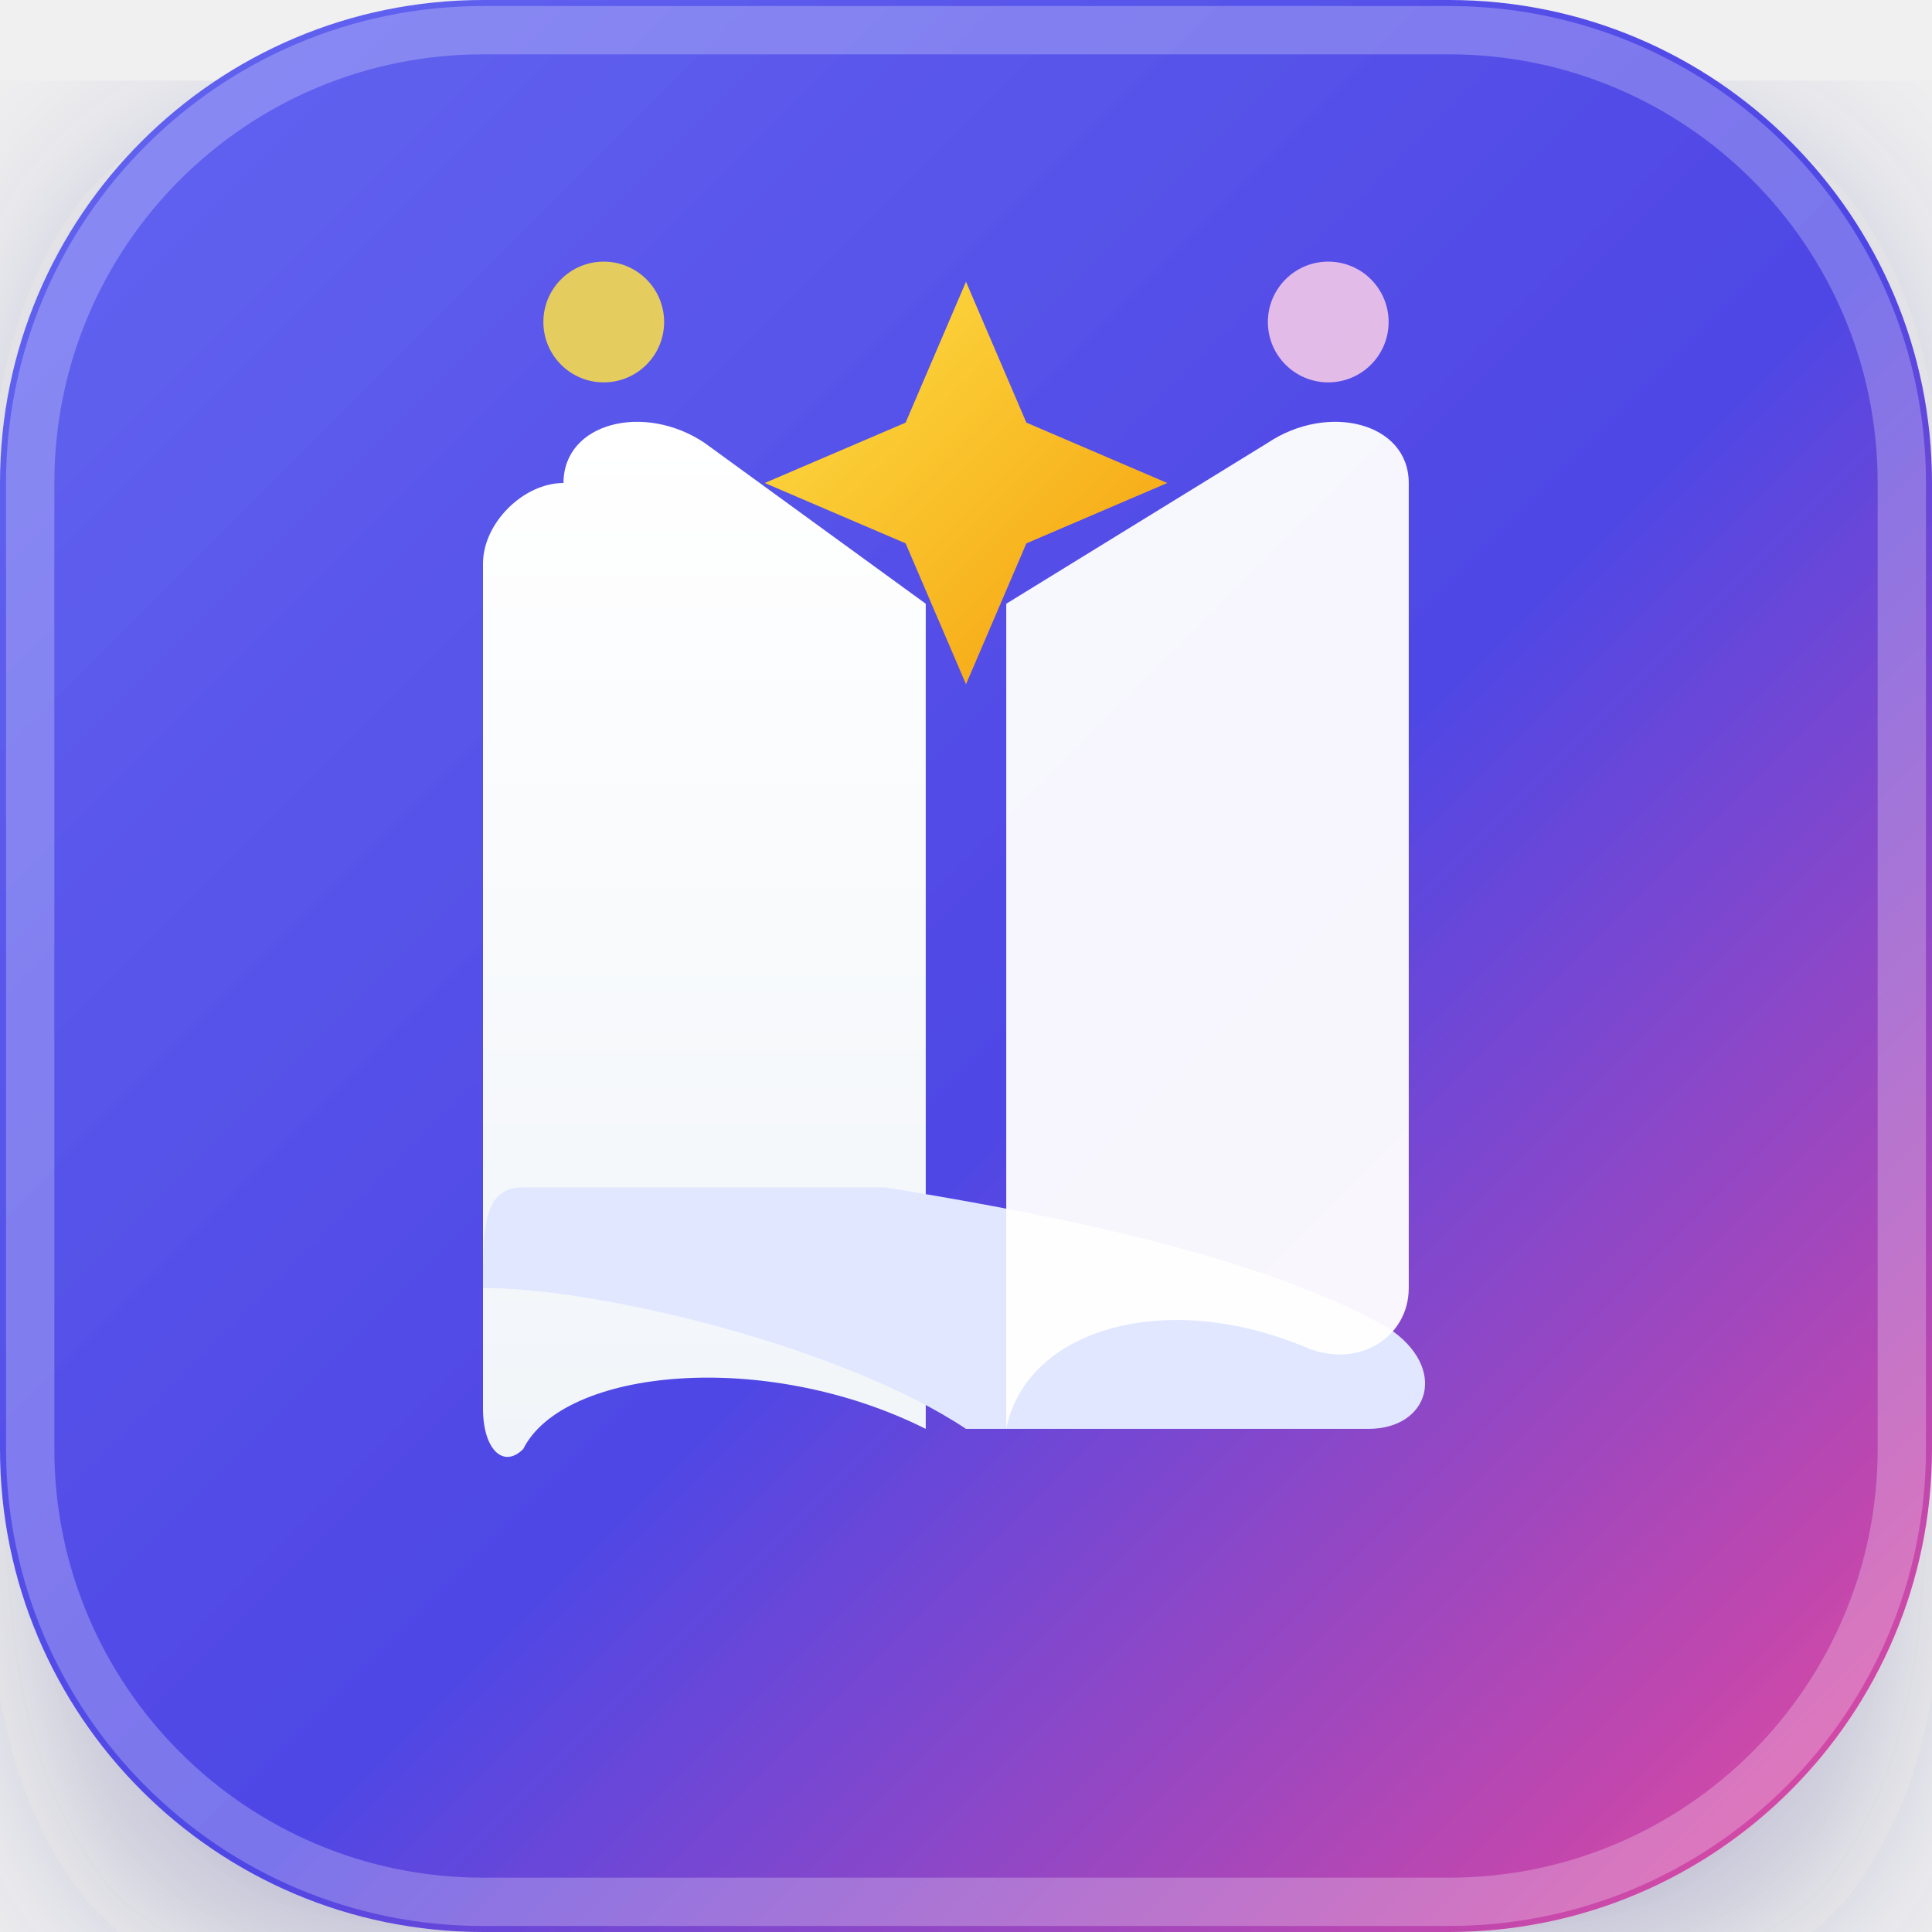
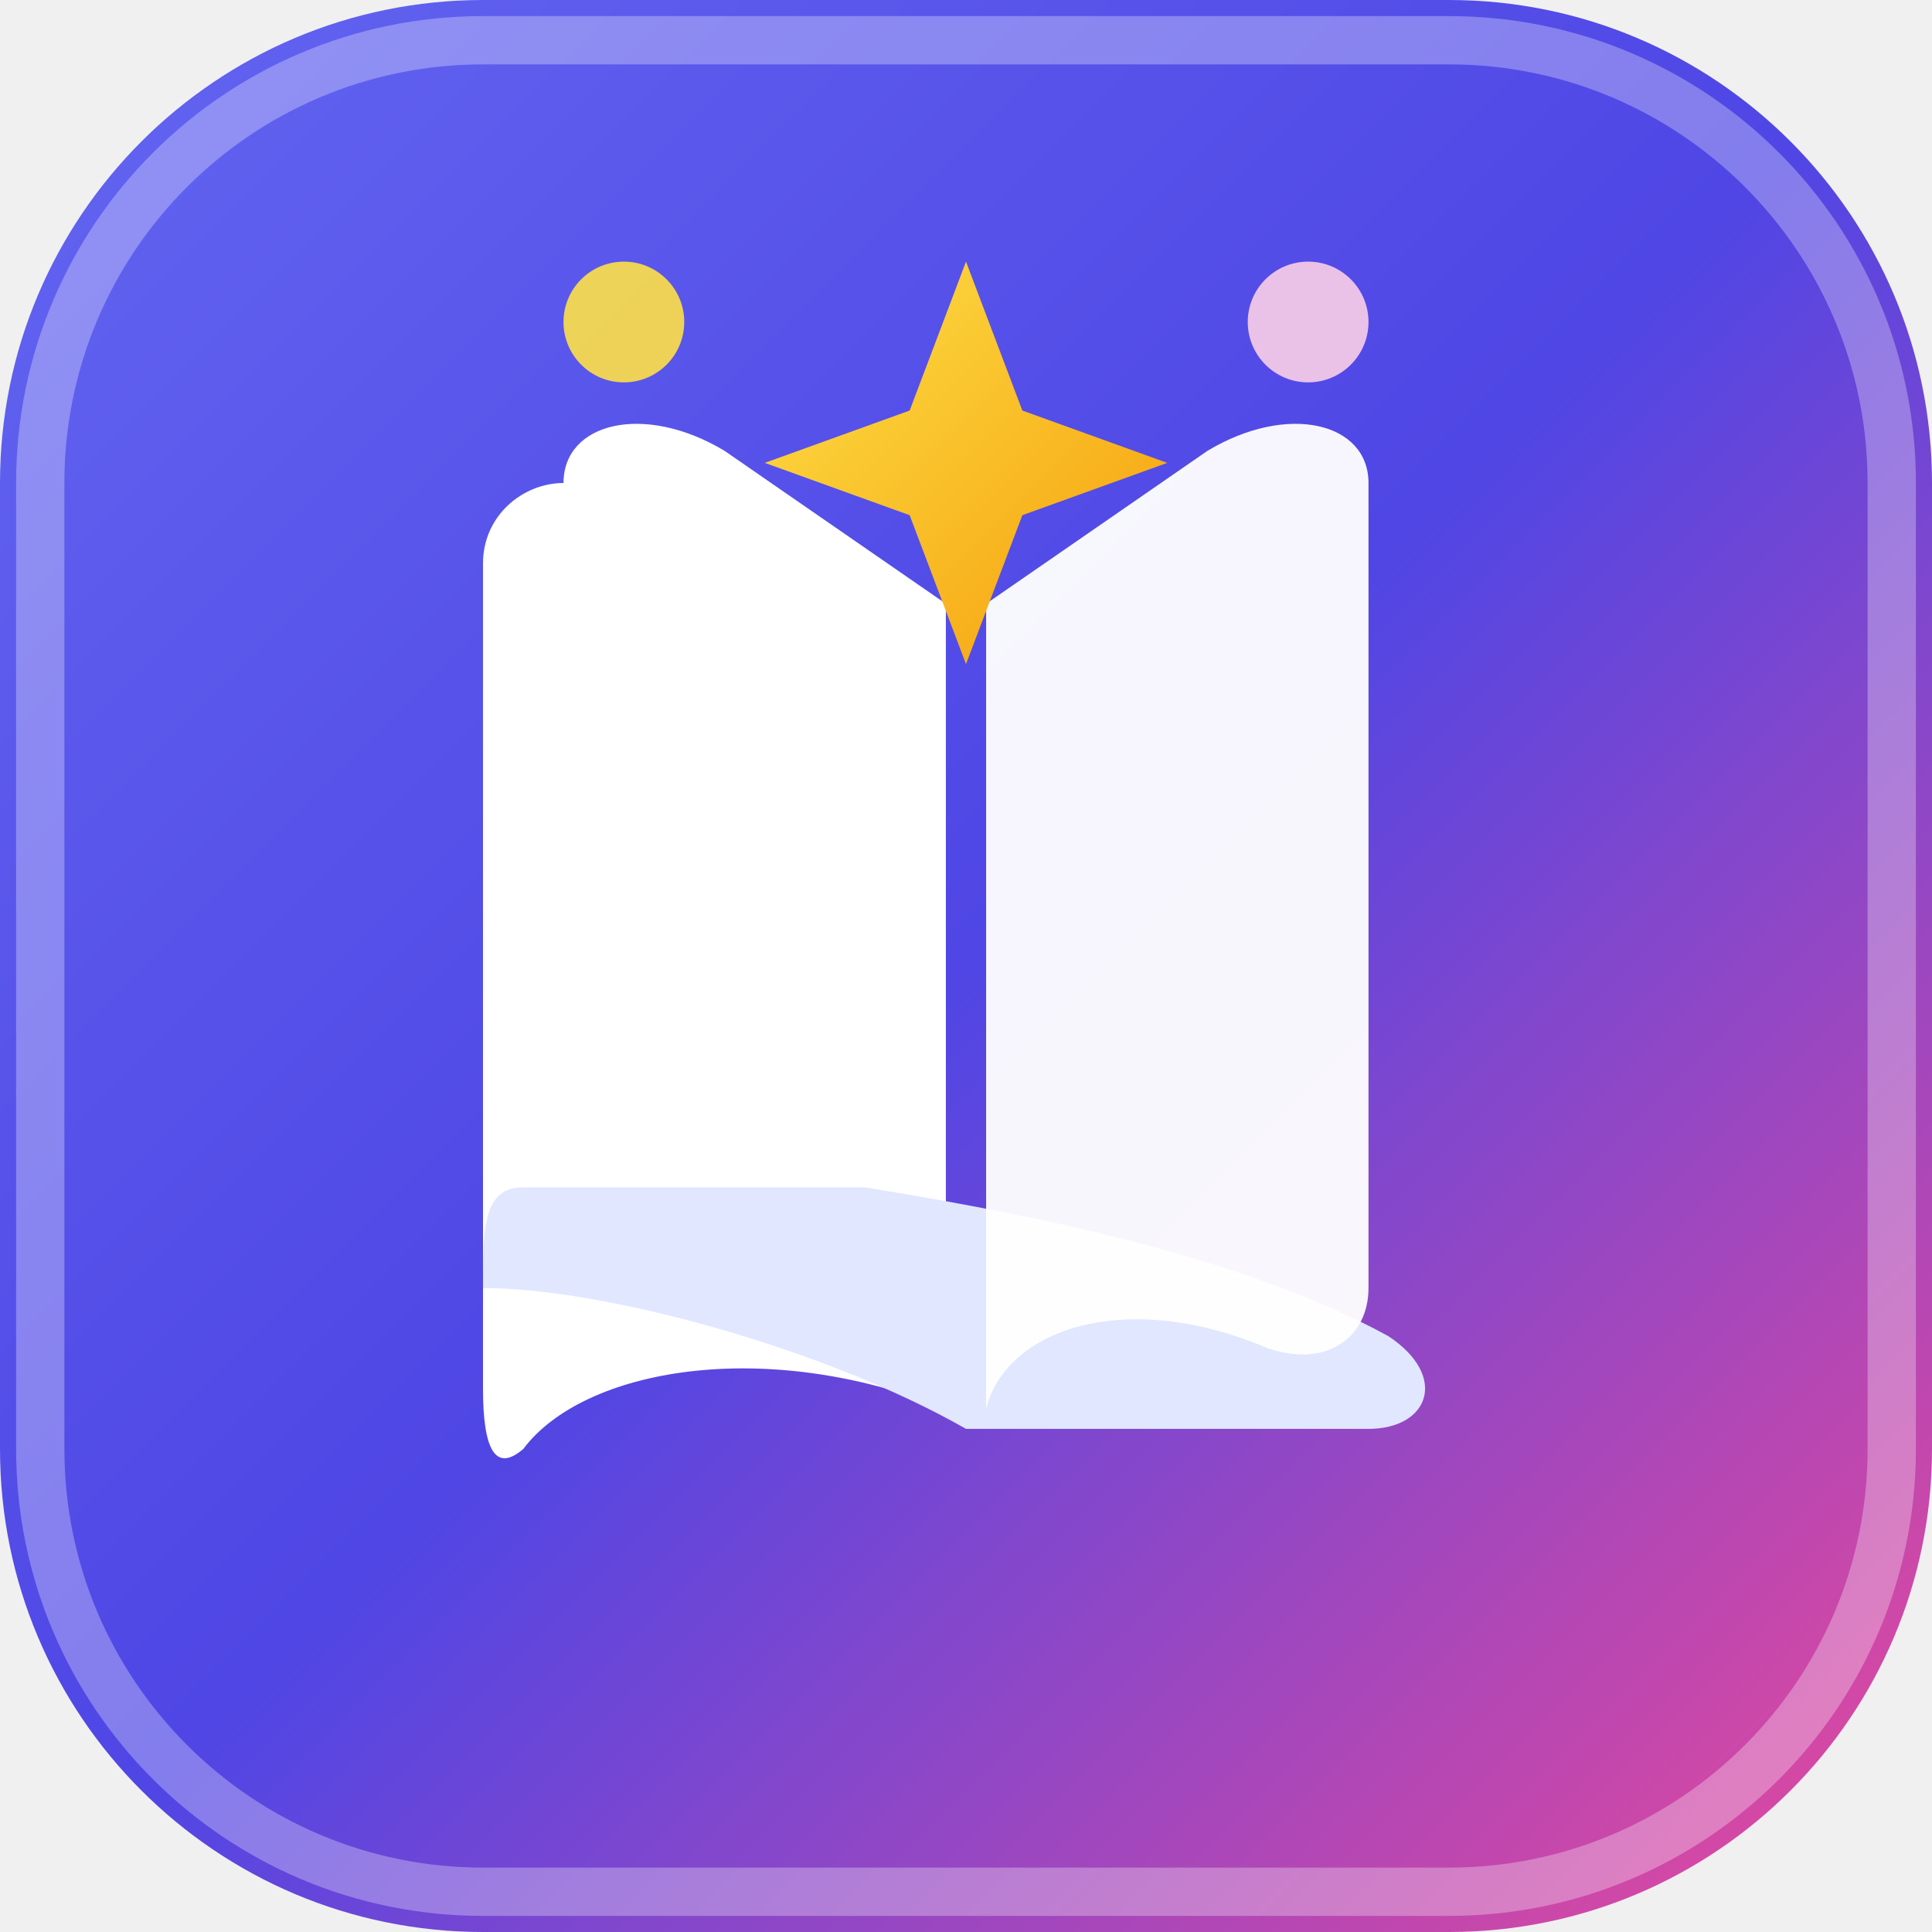
<svg xmlns="http://www.w3.org/2000/svg" viewBox="0 0 48 48" width="48" height="48" role="img" aria-label="LearnAble Logo Emblem">
  <defs>
-     <linearGradient id="logoBadgeGrad" x1="0%" y1="0%" x2="100%" y2="100%">
+     <linearGradient id="logoBg" x1="0%" y1="0%" x2="100%" y2="100%">
      <stop offset="0%" stop-color="#6366f1" />
-       <stop offset="55%" stop-color="#4f46e5" />
+       <stop offset="50%" stop-color="#4f46e5" />
      <stop offset="100%" stop-color="#ec4899" />
    </linearGradient>
-     <linearGradient id="pageGrad" x1="0%" y1="0%" x2="0%" y2="100%">
-       <stop offset="0%" stop-color="#ffffff" />
-       <stop offset="100%" stop-color="#f1f5f9" />
-     </linearGradient>
-     <linearGradient id="sparkGrad" x1="0%" y1="0%" x2="100%" y2="100%">
+     <linearGradient id="sparkGold" x1="0%" y1="0%" x2="100%" y2="100%">
      <stop offset="0%" stop-color="#fde047" />
      <stop offset="100%" stop-color="#f59e0b" />
    </linearGradient>
-     <filter id="logoShadow" x="-20%" y="-20%" width="140%" height="140%">
-       <feDropShadow dx="0" dy="2" stdDeviation="3" flood-color="#312e81" flood-opacity="0.3" />
-     </filter>
  </defs>
-   <rect width="48" height="48" rx="12" fill="url(#logoBadgeGrad)" filter="url(#logoShadow)" />
-   <rect x="0.75" y="0.75" width="46.5" height="46.5" rx="11.25" fill="none" stroke="#ffffff" stroke-width="1.2" stroke-opacity="0.25" />
-   <path d="M 14 12 C 14 10.5, 16 10, 17.5 11 L 23 15 L 23 35.5 C 19 33.5, 14 34, 13 36 C 12.5 36.5, 12 36, 12 35 L 12 14 C 12 13, 13 12, 14 12 Z" fill="url(#pageGrad)" />
-   <path d="M 12 32 C 15 32, 21 33.5, 24 35.5 L 34 35.5 C 35.5 35.5, 36 34, 34.5 33 C 31 31, 25 30, 22 29.5 L 13 29.5 C 12 29.5, 12 30.5, 12 32 Z" fill="#e0e7ff" />
-   <path d="M 25 15 L 31.5 11 C 33 10, 35 10.5, 35 12 L 35 32 C 35 33.2, 33.8 34, 32.5 33.5 C 29 32, 25.5 33, 25 35.5 Z" fill="#ffffff" opacity="0.95" />
-   <path d="M 24 7 L 25.5 10.5 L 29 12 L 25.5 13.5 L 24 17 L 22.5 13.5 L 19 12 L 22.5 10.5 Z" fill="url(#sparkGrad)" />
-   <circle cx="15" cy="8" r="1.5" fill="#fde047" opacity="0.85" />
-   <circle cx="33" cy="8" r="1.5" fill="#fbcfe8" opacity="0.85" />
+   <rect width="48" height="48" rx="12" fill="url(#logoBg)" />
+   <rect x="1" y="1" width="46" height="46" rx="11" fill="none" stroke="#ffffff" stroke-width="1.2" stroke-opacity="0.3" />
+   <path d="M 14 12 C 14 10.5, 16 10, 18 11.2 L 23.5 15 L 23.5 35 C 19 33.2, 14.5 34, 13 36 C 12.3 36.6, 12 36, 12 34.5 L 12 14 C 12 12.8, 13 12, 14 12 Z" fill="#ffffff" />
+   <path d="M 12 32 C 15 32, 20.5 33.5, 24 35.5 L 34 35.5 C 35.5 35.5, 36 34.2, 34.5 33.2 C 30.5 31, 24.5 30, 21.5 29.5 L 13 29.5 C 12 29.5, 12 30.5, 12 32 Z" fill="#e0e7ff" />
+   <path d="M 24.5 15 L 30 11.2 C 32 10, 34 10.5, 34 12 L 34 32 C 34 33.2, 33 34, 31.5 33.5 C 28 32, 25 33, 24.5 35 Z" fill="#ffffff" opacity="0.95" />
+   <path d="M 24 6.5 L 25.4 10.2 L 29 11.5 L 25.4 12.8 L 24 16.5 L 22.6 12.8 L 19 11.5 L 22.6 10.2 Z" fill="url(#sparkGold)" />
+   <circle cx="15.5" cy="8" r="1.5" fill="#fde047" opacity="0.9" />
+   <circle cx="32.5" cy="8" r="1.5" fill="#fbcfe8" opacity="0.9" />
</svg>
